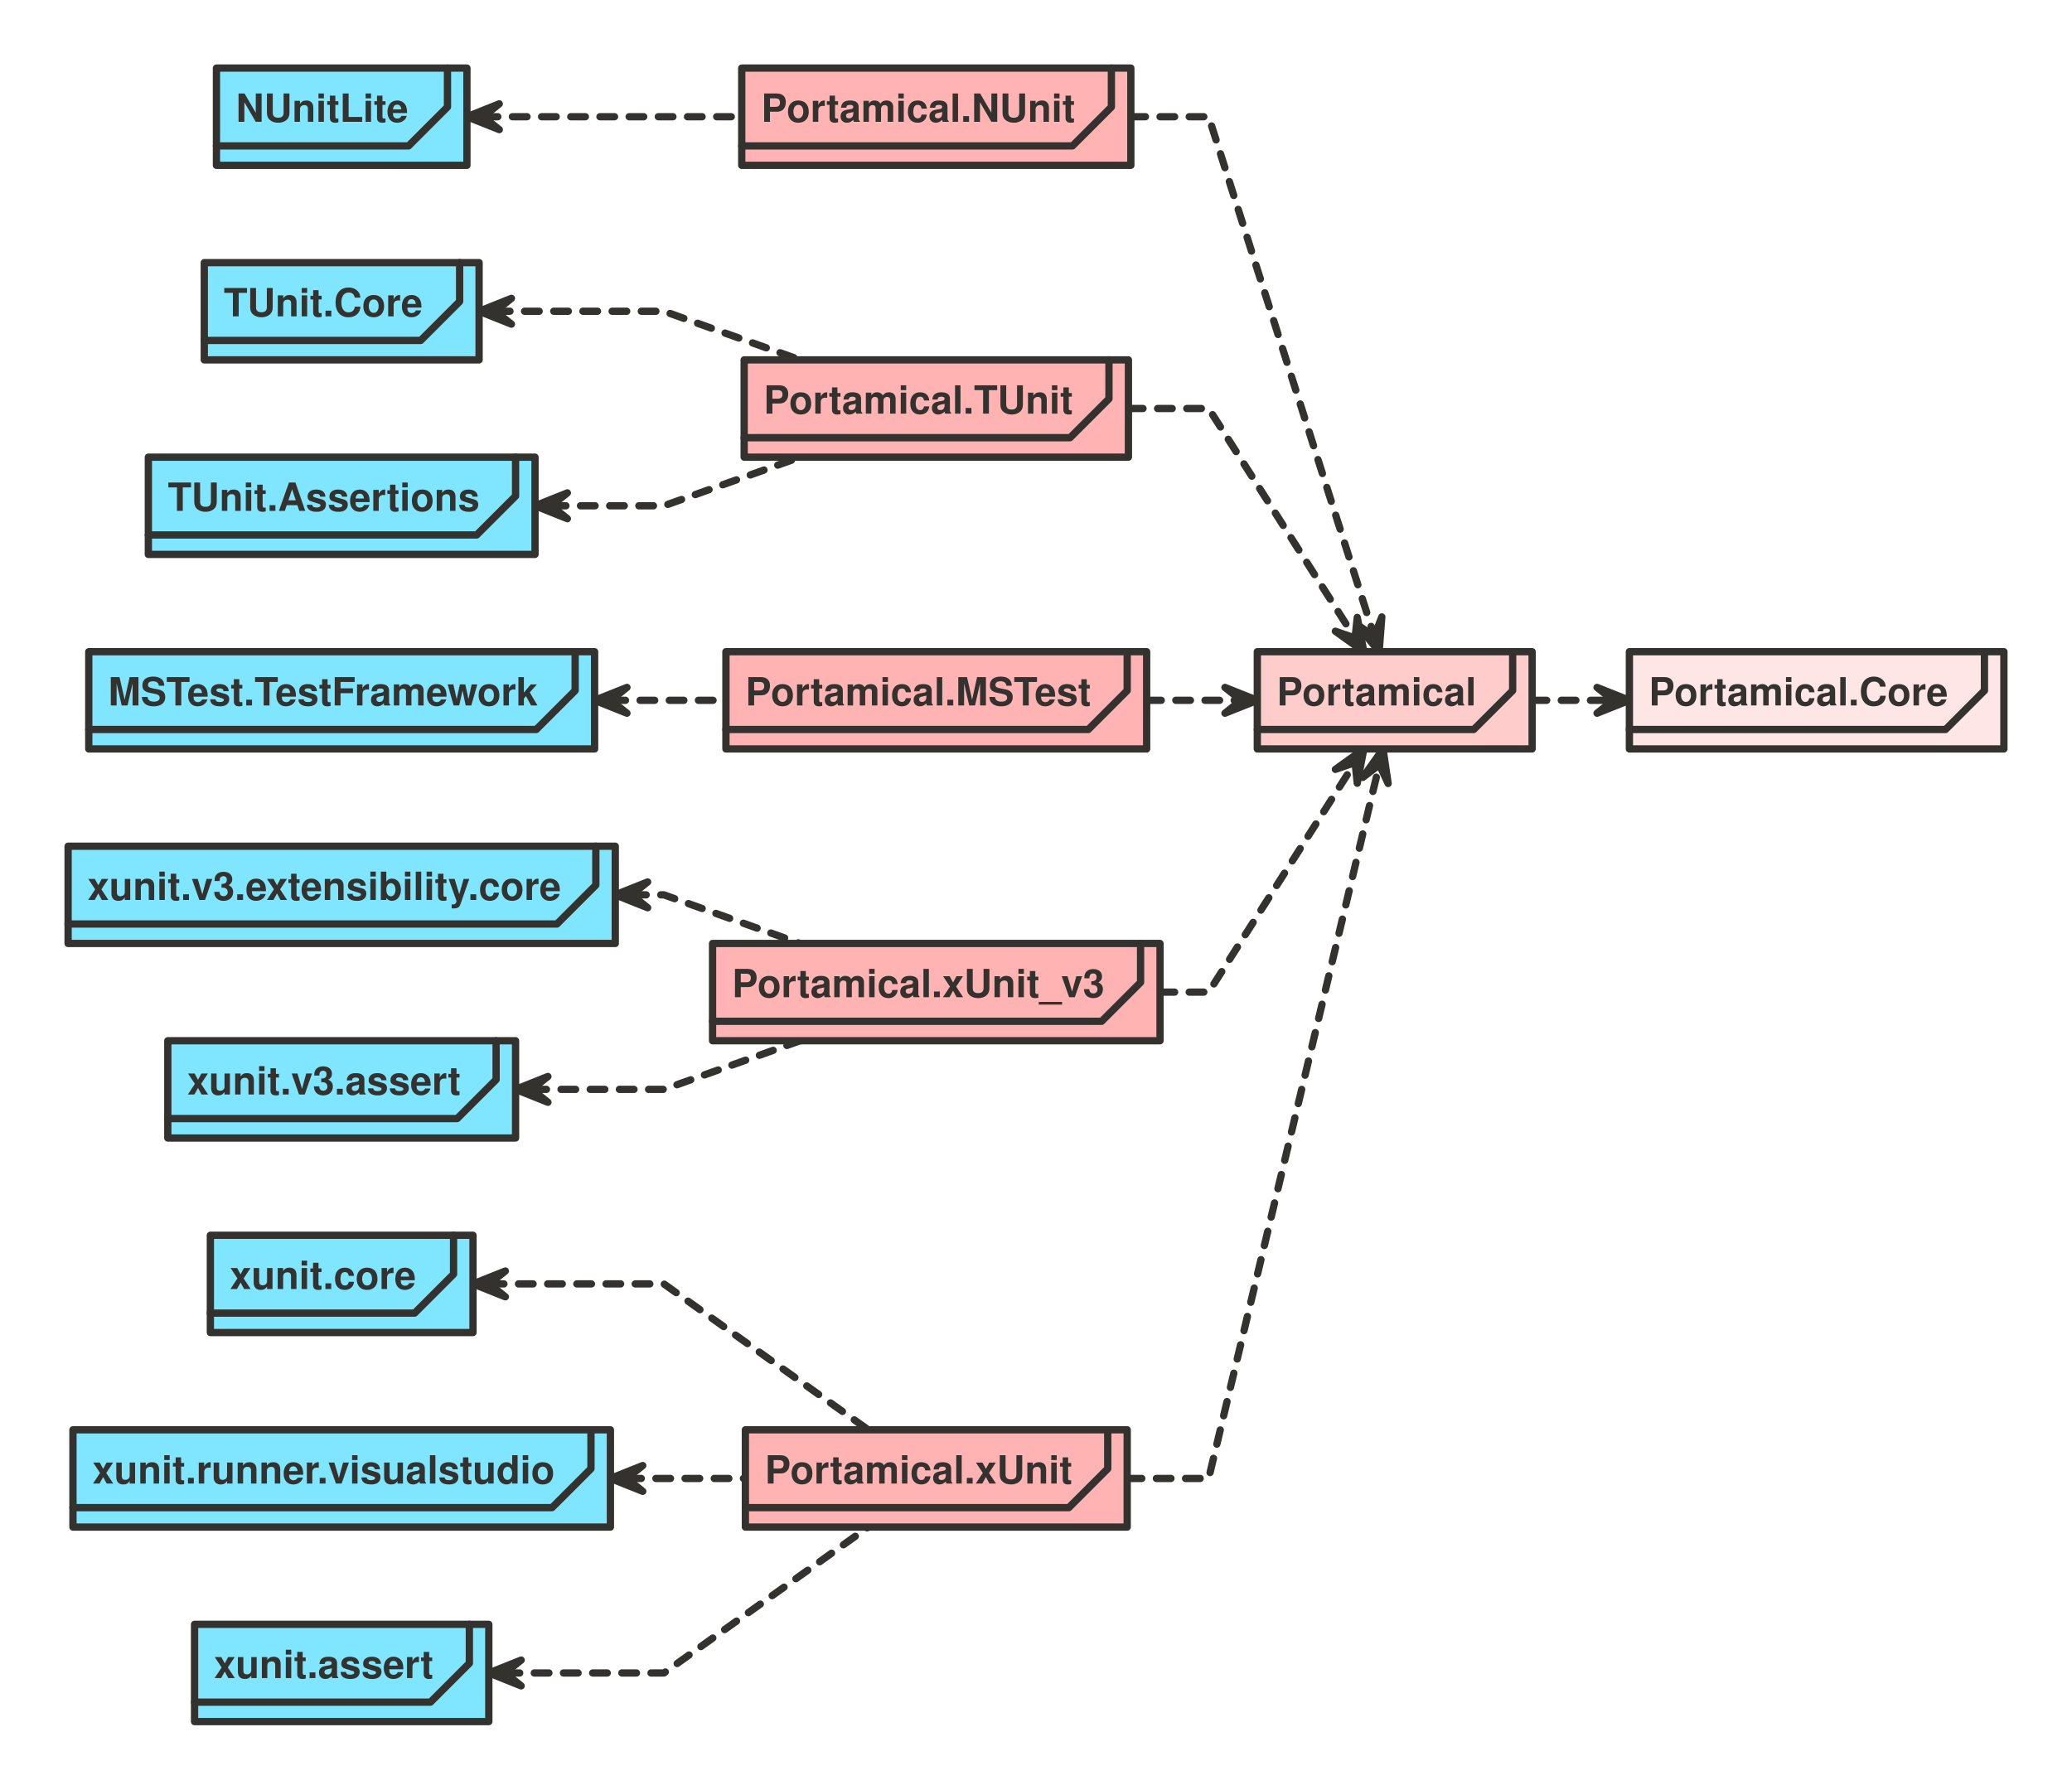
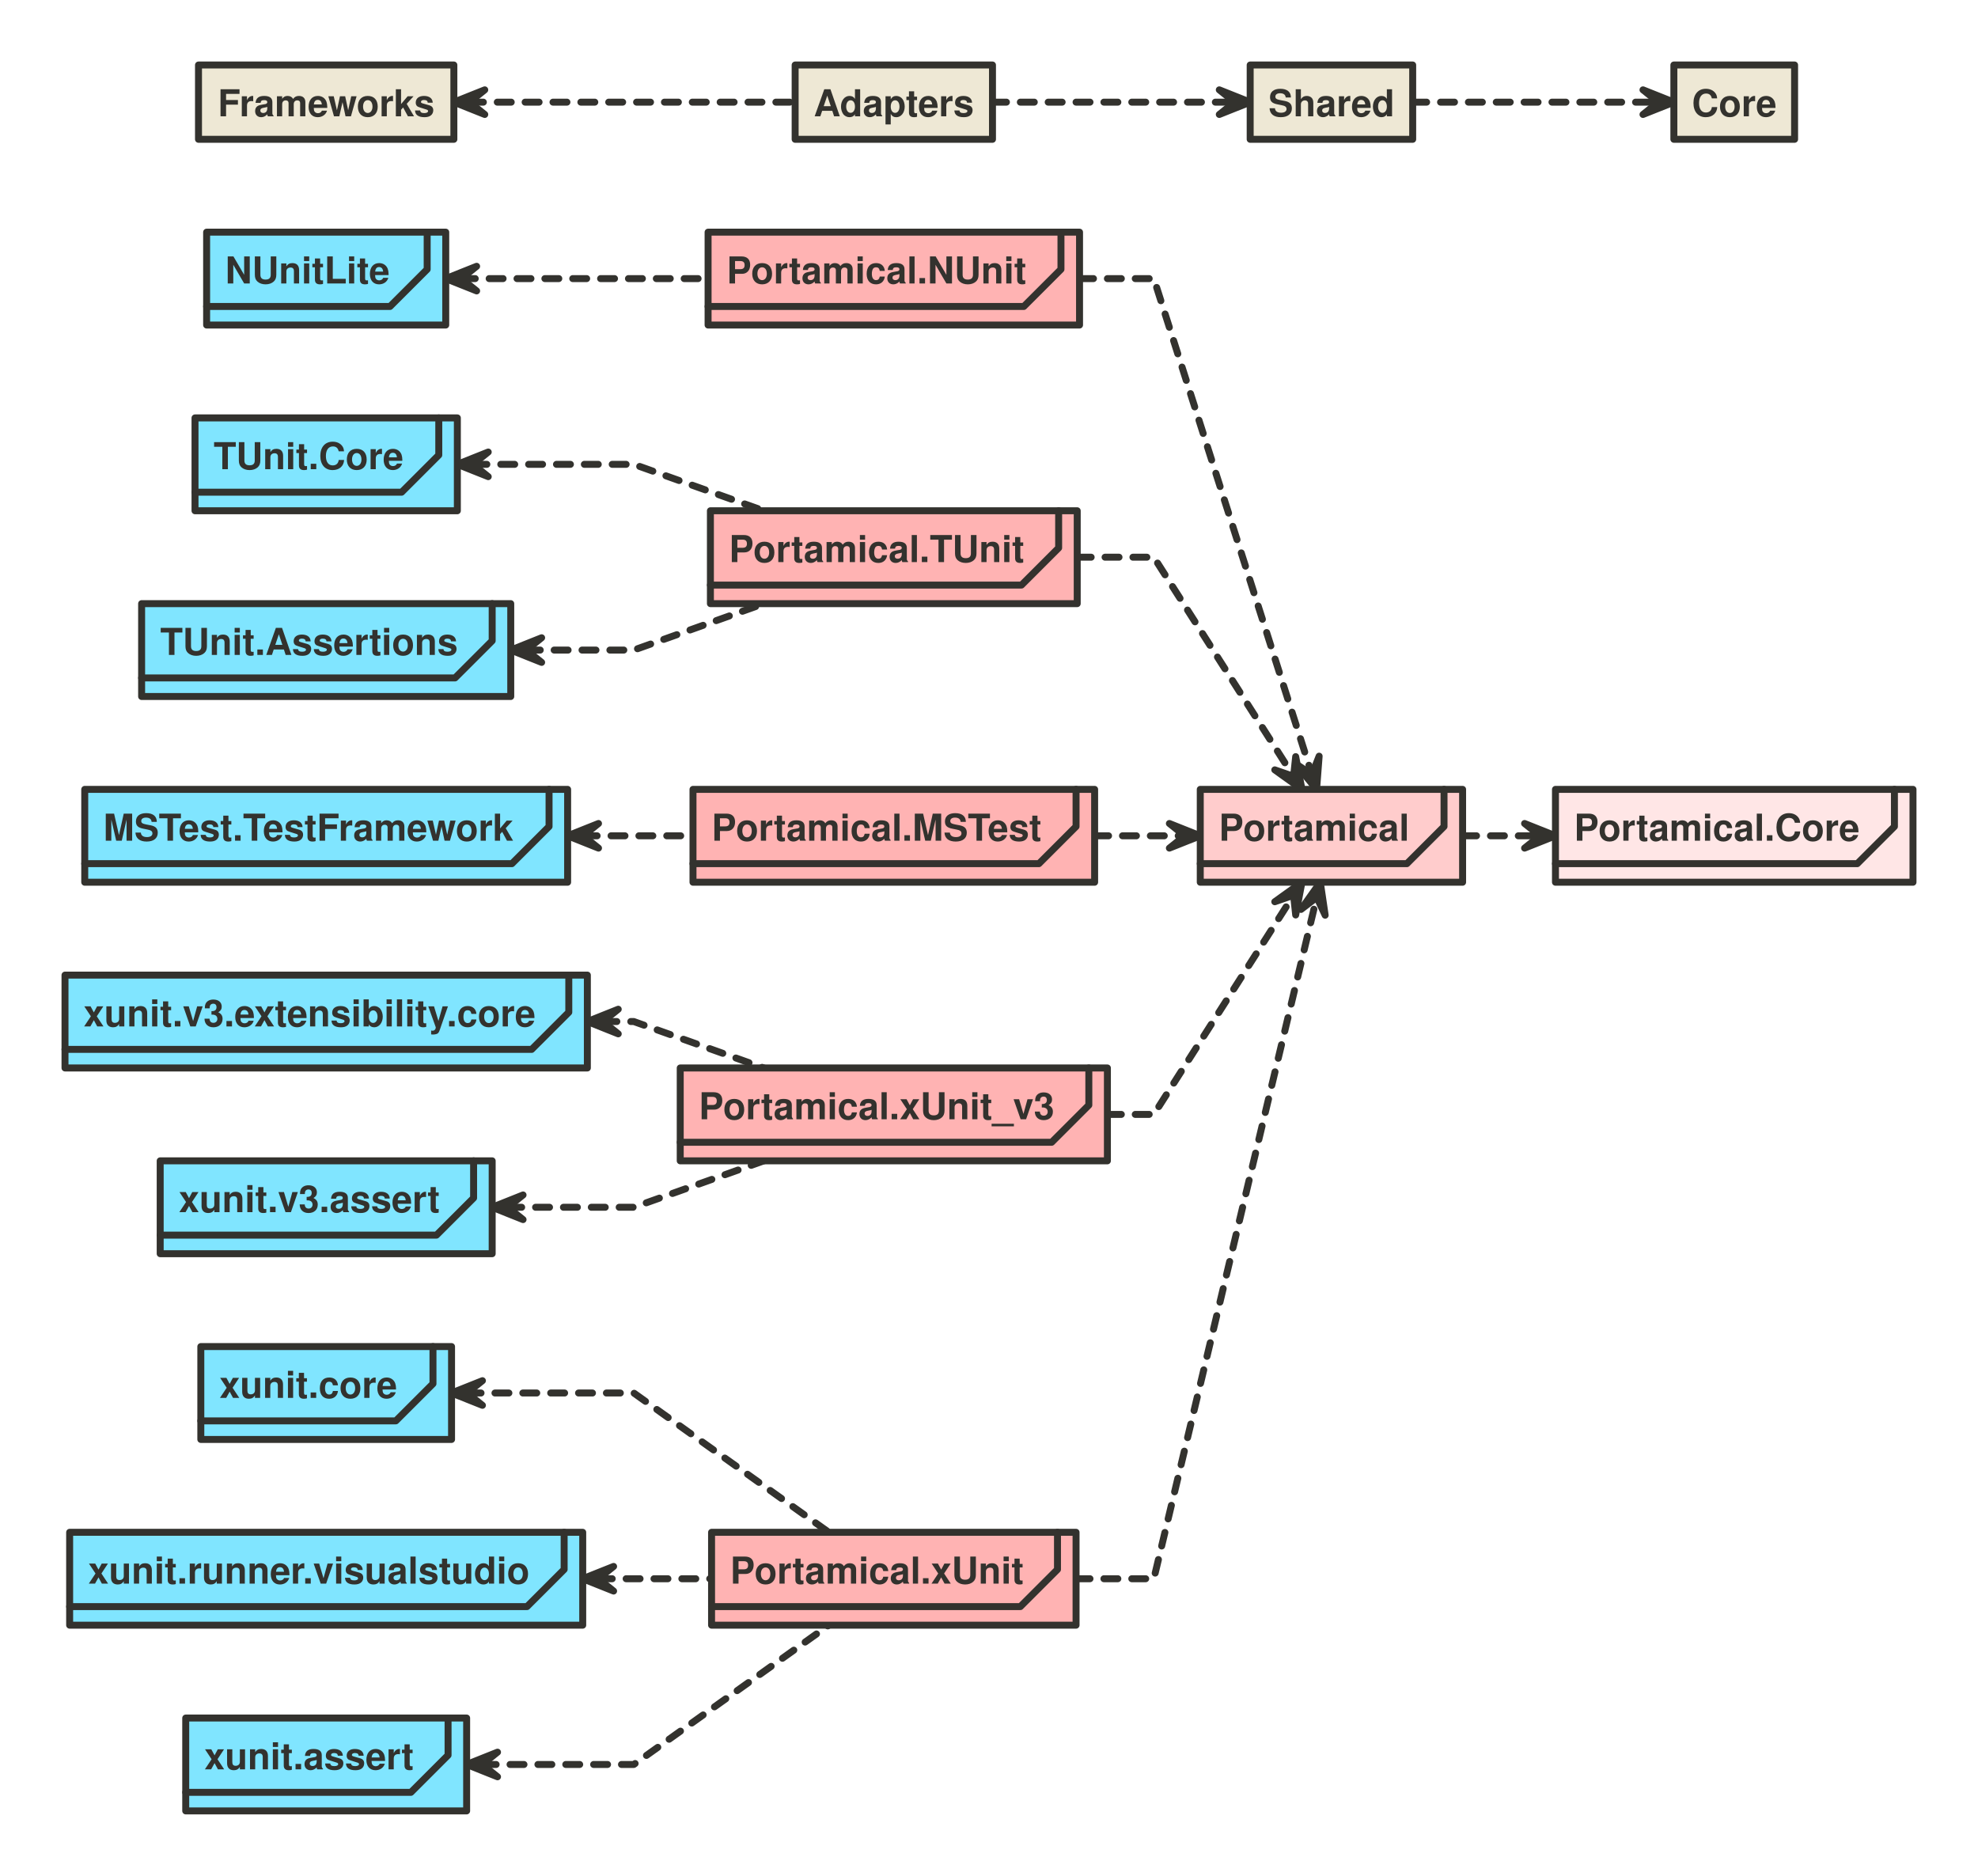
- <svg xmlns="http://www.w3.org/2000/svg" version="1.1" baseProfile="full" width="852.0" height="736.0" viewBox="0 0 852 736">
+ <svg xmlns="http://www.w3.org/2000/svg" version="1.1" baseProfile="full" width="852.0" height="808.0" viewBox="0 0 852 808">
  <g stroke-width="1.0" text-align="left" font="12pt Helvetica, Arial, sans-serif" font-size="12pt" font-family="Helvetica" font-weight="bold" font-style="normal">
    <g font-family="Helvetica" font-size="12pt" font-weight="bold" font-style="normal" stroke-width="3.0" stroke-linejoin="round" stroke-linecap="round" stroke="#33322E">
      <g stroke="transparent" fill="transparent">
-         <rect x="0.0" y="0.0" height="736.0" width="852.0" stroke="none" />
+         <rect x="0.0" y="0.0" height="808.0" width="852.0" stroke="none" />
      </g>
      <g transform="translate(8, 8)" fill="#33322E">
        <g transform="translate(20, 20)" fill="#33322E" font-family="Helvetica" font-size="12pt" font-weight="normal" font-style="normal">
          <g stroke-dasharray="6 6">
-             <path d="M223.2 260.0 L245 260 L270.5 260 L270.5 260.0 " fill="none" />
-           </g>
-           <path d="M229.8 254.7 L223.2 260.0 L229.8 265.3 L216.5 260.0 Z" />
-           <g stroke-dasharray="6 6">
-             <path d="M170.7 20.0 L245 20 L277 20 L277.0 20.0 " fill="none" />
-           </g>
-           <path d="M177.3 14.7 L170.7 20.0 L177.3 25.3 L164.0 20.0 Z" />
-           <g stroke-dasharray="6 6">
-             <path d="M175.7 100.0 L245 100 L301 120 L301.0 120.0 " fill="none" />
-           </g>
-           <path d="M182.3 94.7 L175.7 100.0 L182.3 105.3 L169.0 100.0 Z" />
-           <g stroke-dasharray="6 6">
-             <path d="M198.7 180.0 L245 180 L301 160 L301.0 160.0 " fill="none" />
-           </g>
-           <path d="M205.3 174.7 L198.7 180.0 L205.3 185.3 L192.0 180.0 Z" />
-           <g stroke-dasharray="6 6">
-             <path d="M173.2 500.0 L245 500 L329 560 L329.0 560.0 " fill="none" />
-           </g>
-           <path d="M179.8 494.7 L173.2 500.0 L179.8 505.3 L166.5 500.0 Z" />
-           <g stroke-dasharray="6 6">
-             <path d="M229.7 580.0 L245 580 L278.5 580 L278.5 580.0 " fill="none" />
-           </g>
-           <path d="M236.3 574.7 L229.7 580.0 L236.3 585.3 L223.0 580.0 Z" />
-           <g stroke-dasharray="6 6">
-             <path d="M179.7 660.0 L245 660 L329 600 L329.0 600.0 " fill="none" />
-           </g>
-           <path d="M186.3 654.7 L179.7 660.0 L186.3 665.3 L173.0 660.0 Z" />
-           <g stroke-dasharray="6 6">
-             <path d="M231.7 340.0 L245 340 L301 360 L301.0 360.0 " fill="none" />
-           </g>
-           <path d="M238.3 334.7 L231.7 340.0 L238.3 345.3 L225.0 340.0 Z" />
-           <g stroke-dasharray="6 6">
-             <path d="M190.7 420.0 L245 420 L301 400 L301.0 400.0 " fill="none" />
-           </g>
-           <path d="M197.3 414.7 L190.7 420.0 L197.3 425.3 L184.0 420.0 Z" />
-           <g stroke-dasharray="6 6">
-             <path d="M437.0 20.0 L469 20 L537.1 233.648 L537.1 233.6 " fill="none" />
-           </g>
-           <path d="M530.0 228.9 L537.1 233.6 L540.2 225.7 L539.1 240.0 Z" />
-           <g stroke-dasharray="6 6">
-             <path d="M436.0 140.0 L469 140 L529.166 234.378 L529.2 234.4 " fill="none" />
-           </g>
-           <path d="M521.1 231.6 L529.2 234.4 L530.1 225.9 L532.8 240.0 Z" />
-           <g stroke-dasharray="6 6">
-             <path d="M443.5 260.0 L469 260 L482.333 260 L482.3 260.0 " fill="none" />
-           </g>
-           <path d="M475.7 265.3 L482.3 260.0 L475.7 254.7 L489.0 260.0 Z" />
-           <g stroke-dasharray="6 6">
-             <path d="M449.0 380.0 L469 380 L529.166 285.622 L529.2 285.6 " fill="none" />
-           </g>
-           <path d="M530.1 294.1 L529.2 285.6 L521.1 288.4 L532.8 280.0 Z" />
-           <g stroke-dasharray="6 6">
-             <path d="M435.5 580.0 L469 580 L539.169 286.484 L539.2 286.5 " fill="none" />
-           </g>
-           <path d="M542.8 294.2 L539.2 286.5 L532.4 291.7 L540.7 280.0 Z" />
-           <g stroke-dasharray="6 6">
-             <path d="M602.0 260.0 L622 260 L635.333 260 L635.3 260.0 " fill="none" />
-           </g>
-           <path d="M628.7 265.3 L635.3 260.0 L628.7 254.7 L642.0 260.0 Z" />
+             <path d="M174.2 16.0 L245 16 L314.5 16 L314.5 16.0 " fill="none" />
+           </g>
+           <path d="M180.8 10.7 L174.2 16.0 L180.8 21.3 L167.5 16.0 Z" />
+           <g stroke-dasharray="6 6">
+             <path d="M399.5 16.0 L469 16 L503.833 16 L503.8 16.0 " fill="none" />
+           </g>
+           <path d="M497.2 21.3 L503.8 16.0 L497.2 10.7 L510.5 16.0 Z" />
+           <g stroke-dasharray="6 6">
+             <path d="M580.5 16.0 L622 16 L686.333 16 L686.3 16.0 " fill="none" />
+           </g>
+           <path d="M679.7 21.3 L686.3 16.0 L679.7 10.7 L693.0 16.0 Z" />
+           <g stroke-dasharray="6 6">
+             <path d="M223.2 332.0 L245 332 L270.5 332 L270.5 332.0 " fill="none" />
+           </g>
+           <path d="M229.8 326.7 L223.2 332.0 L229.8 337.3 L216.5 332.0 Z" />
+           <g stroke-dasharray="6 6">
+             <path d="M170.7 92.0 L245 92 L277 92 L277.0 92.0 " fill="none" />
+           </g>
+           <path d="M177.3 86.7 L170.7 92.0 L177.3 97.3 L164.0 92.0 Z" />
+           <g stroke-dasharray="6 6">
+             <path d="M175.7 172.0 L245 172 L301 192 L301.0 192.0 " fill="none" />
+           </g>
+           <path d="M182.3 166.7 L175.7 172.0 L182.3 177.3 L169.0 172.0 Z" />
+           <g stroke-dasharray="6 6">
+             <path d="M198.7 252.0 L245 252 L301 232 L301.0 232.0 " fill="none" />
+           </g>
+           <path d="M205.3 246.7 L198.7 252.0 L205.3 257.3 L192.0 252.0 Z" />
+           <g stroke-dasharray="6 6">
+             <path d="M173.2 572.0 L245 572 L329 632 L329.0 632.0 " fill="none" />
+           </g>
+           <path d="M179.8 566.7 L173.2 572.0 L179.8 577.3 L166.5 572.0 Z" />
+           <g stroke-dasharray="6 6">
+             <path d="M229.7 652.0 L245 652 L278.5 652 L278.5 652.0 " fill="none" />
+           </g>
+           <path d="M236.3 646.7 L229.7 652.0 L236.3 657.3 L223.0 652.0 Z" />
+           <g stroke-dasharray="6 6">
+             <path d="M179.7 732.0 L245 732 L329 672 L329.0 672.0 " fill="none" />
+           </g>
+           <path d="M186.3 726.7 L179.7 732.0 L186.3 737.3 L173.0 732.0 Z" />
+           <g stroke-dasharray="6 6">
+             <path d="M231.7 412.0 L245 412 L301 432 L301.0 432.0 " fill="none" />
+           </g>
+           <path d="M238.3 406.7 L231.7 412.0 L238.3 417.3 L225.0 412.0 Z" />
+           <g stroke-dasharray="6 6">
+             <path d="M190.7 492.0 L245 492 L301 472 L301.0 472.0 " fill="none" />
+           </g>
+           <path d="M197.3 486.7 L190.7 492.0 L197.3 497.3 L184.0 492.0 Z" />
+           <g stroke-dasharray="6 6">
+             <path d="M437.0 92.0 L469 92 L537.1 305.648 L537.1 305.6 " fill="none" />
+           </g>
+           <path d="M530.0 300.9 L537.1 305.6 L540.2 297.7 L539.1 312.0 Z" />
+           <g stroke-dasharray="6 6">
+             <path d="M436.0 212.0 L469 212 L529.166 306.378 L529.2 306.4 " fill="none" />
+           </g>
+           <path d="M521.1 303.6 L529.2 306.4 L530.1 297.9 L532.8 312.0 Z" />
+           <g stroke-dasharray="6 6">
+             <path d="M443.5 332.0 L469 332 L482.333 332 L482.3 332.0 " fill="none" />
+           </g>
+           <path d="M475.7 337.3 L482.3 332.0 L475.7 326.7 L489.0 332.0 Z" />
+           <g stroke-dasharray="6 6">
+             <path d="M449.0 452.0 L469 452 L529.166 357.622 L529.2 357.6 " fill="none" />
+           </g>
+           <path d="M530.1 366.1 L529.2 357.6 L521.1 360.4 L532.8 352.0 Z" />
+           <g stroke-dasharray="6 6">
+             <path d="M435.5 652.0 L469 652 L539.169 358.484 L539.2 358.5 " fill="none" />
+           </g>
+           <path d="M542.8 366.2 L539.2 358.5 L532.4 363.7 L540.7 352.0 Z" />
+           <g stroke-dasharray="6 6">
+             <path d="M602.0 332.0 L622 332 L635.333 332 L635.3 332.0 " fill="none" />
+           </g>
+           <path d="M628.7 337.3 L635.3 332.0 L628.7 326.7 L642.0 332.0 Z" />
+           <g data-name="Frameworks">
+             <g fill="#eee8d5" stroke="#33322E" data-name="Frameworks">
+               <rect x="57.5" y="0.0" height="32.0" width="110.0" data-name="Frameworks" />
+             </g>
+             <g transform="translate(57.5, 0)" font-family="Helvetica" font-size="12pt" font-weight="bold" font-style="normal" data-name="Frameworks" data-compartment="0">
+               <g transform="translate(8, 8)" fill="#33322E" text-align="center" data-name="Frameworks" data-compartment="0">
+                 <text x="47.0" y="14.1" stroke="none" text-anchor="middle" data-name="Frameworks" data-compartment="0">Frameworks</text>
+               </g>
+             </g>
+           </g>
+           <g data-name="Adapters">
+             <g fill="#eee8d5" stroke="#33322E" data-name="Adapters">
+               <rect x="314.5" y="0.0" height="32.0" width="85.0" data-name="Adapters" />
+             </g>
+             <g transform="translate(314.5, 0)" font-family="Helvetica" font-size="12pt" font-weight="bold" font-style="normal" data-name="Adapters" data-compartment="0">
+               <g transform="translate(8, 8)" fill="#33322E" text-align="center" data-name="Adapters" data-compartment="0">
+                 <text x="34.5" y="14.1" stroke="none" text-anchor="middle" data-name="Adapters" data-compartment="0">Adapters</text>
+               </g>
+             </g>
+           </g>
+           <g data-name="Shared">
+             <g fill="#eee8d5" stroke="#33322E" data-name="Shared">
+               <rect x="510.5" y="0.0" height="32.0" width="70.0" data-name="Shared" />
+             </g>
+             <g transform="translate(510.5, 0)" font-family="Helvetica" font-size="12pt" font-weight="bold" font-style="normal" data-name="Shared" data-compartment="0">
+               <g transform="translate(8, 8)" fill="#33322E" text-align="center" data-name="Shared" data-compartment="0">
+                 <text x="27.0" y="14.1" stroke="none" text-anchor="middle" data-name="Shared" data-compartment="0">Shared</text>
+               </g>
+             </g>
+           </g>
+           <g data-name="Core">
+             <g fill="#eee8d5" stroke="#33322E" data-name="Core">
+               <rect x="693.0" y="0.0" height="32.0" width="52.0" data-name="Core" />
+             </g>
+             <g transform="translate(693, 0)" font-family="Helvetica" font-size="12pt" font-weight="bold" font-style="normal" data-name="Core" data-compartment="0">
+               <g transform="translate(8, 8)" fill="#33322E" text-align="center" data-name="Core" data-compartment="0">
+                 <text x="18.0" y="14.1" stroke="none" text-anchor="middle" data-name="Core" data-compartment="0">Core</text>
+               </g>
+             </g>
+           </g>
          <g data-name="MSTest.TestFramework">
            <g fill="#80e5ff" stroke="#33322E" data-name="MSTest.TestFramework">
-               <rect x="8.5" y="240.0" height="40.0" width="208.0" data-name="MSTest.TestFramework" />
-               <path d="M8.5 272.0 L192.5 272.0 L208.5 256.0 L208.5 240.0" fill="none" data-name="MSTest.TestFramework" />
-             </g>
-             <g transform="translate(8.5, 240)" font-family="Helvetica" font-size="12pt" font-weight="bold" font-style="normal" data-name="MSTest.TestFramework" data-compartment="0">
+               <rect x="8.5" y="312.0" height="40.0" width="208.0" data-name="MSTest.TestFramework" />
+               <path d="M8.5 344.0 L192.5 344.0 L208.5 328.0 L208.5 312.0" fill="none" data-name="MSTest.TestFramework" />
+             </g>
+             <g transform="translate(8.5, 312)" font-family="Helvetica" font-size="12pt" font-weight="bold" font-style="normal" data-name="MSTest.TestFramework" data-compartment="0">
              <g transform="translate(8, 8)" fill="#33322E" text-align="left" data-name="MSTest.TestFramework" data-compartment="0">
                <text x="0.0" y="14.1" stroke="none" data-name="MSTest.TestFramework" data-compartment="0">MSTest.TestFramework</text>
              </g>
            </g>
-             <g transform="translate(8.5, 272)" font-family="Helvetica" font-size="12pt" font-weight="normal" font-style="normal" data-name="MSTest.TestFramework" data-compartment="1">
+             <g transform="translate(8.5, 344)" font-family="Helvetica" font-size="12pt" font-weight="normal" font-style="normal" data-name="MSTest.TestFramework" data-compartment="1">
              <g transform="translate(8, 8)" fill="#33322E" data-name="MSTest.TestFramework" data-compartment="1">
								
							</g>
            </g>
          </g>
          <g data-name="Portamical.MSTest">
            <g fill="#ffb3b3" stroke="#33322E" data-name="Portamical.MSTest">
-               <rect x="270.5" y="240.0" height="40.0" width="173.0" data-name="Portamical.MSTest" />
-               <path d="M270.5 272.0 L419.5 272.0 L435.5 256.0 L435.5 240.0" fill="none" data-name="Portamical.MSTest" />
-             </g>
-             <g transform="translate(270.5, 240)" font-family="Helvetica" font-size="12pt" font-weight="bold" font-style="normal" data-name="Portamical.MSTest" data-compartment="0">
+               <rect x="270.5" y="312.0" height="40.0" width="173.0" data-name="Portamical.MSTest" />
+               <path d="M270.5 344.0 L419.5 344.0 L435.5 328.0 L435.5 312.0" fill="none" data-name="Portamical.MSTest" />
+             </g>
+             <g transform="translate(270.5, 312)" font-family="Helvetica" font-size="12pt" font-weight="bold" font-style="normal" data-name="Portamical.MSTest" data-compartment="0">
              <g transform="translate(8, 8)" fill="#33322E" text-align="left" data-name="Portamical.MSTest" data-compartment="0">
                <text x="0.0" y="14.1" stroke="none" data-name="Portamical.MSTest" data-compartment="0">Portamical.MSTest</text>
              </g>
            </g>
-             <g transform="translate(270.5, 272)" font-family="Helvetica" font-size="12pt" font-weight="normal" font-style="normal" data-name="Portamical.MSTest" data-compartment="1">
+             <g transform="translate(270.5, 344)" font-family="Helvetica" font-size="12pt" font-weight="normal" font-style="normal" data-name="Portamical.MSTest" data-compartment="1">
              <g transform="translate(8, 8)" fill="#33322E" data-name="Portamical.MSTest" data-compartment="1">
								
							</g>
            </g>
          </g>
          <g data-name="NUnitLite">
            <g fill="#80e5ff" stroke="#33322E" data-name="NUnitLite">
-               <rect x="61.0" y="0.0" height="40.0" width="103.0" data-name="NUnitLite" />
-               <path d="M61.0 32.0 L140.0 32.0 L156.0 16.0 L156.0 0.0" fill="none" data-name="NUnitLite" />
-             </g>
-             <g transform="translate(61, 0)" font-family="Helvetica" font-size="12pt" font-weight="bold" font-style="normal" data-name="NUnitLite" data-compartment="0">
+               <rect x="61.0" y="72.0" height="40.0" width="103.0" data-name="NUnitLite" />
+               <path d="M61.0 104.0 L140.0 104.0 L156.0 88.0 L156.0 72.0" fill="none" data-name="NUnitLite" />
+             </g>
+             <g transform="translate(61, 72)" font-family="Helvetica" font-size="12pt" font-weight="bold" font-style="normal" data-name="NUnitLite" data-compartment="0">
              <g transform="translate(8, 8)" fill="#33322E" text-align="left" data-name="NUnitLite" data-compartment="0">
                <text x="0.0" y="14.1" stroke="none" data-name="NUnitLite" data-compartment="0">NUnitLite</text>
              </g>
            </g>
-             <g transform="translate(61, 32)" font-family="Helvetica" font-size="12pt" font-weight="normal" font-style="normal" data-name="NUnitLite" data-compartment="1">
+             <g transform="translate(61, 104)" font-family="Helvetica" font-size="12pt" font-weight="normal" font-style="normal" data-name="NUnitLite" data-compartment="1">
              <g transform="translate(8, 8)" fill="#33322E" data-name="NUnitLite" data-compartment="1">
								
							</g>
            </g>
          </g>
          <g data-name="Portamical.NUnit">
            <g fill="#ffb3b3" stroke="#33322E" data-name="Portamical.NUnit">
-               <rect x="277.0" y="0.0" height="40.0" width="160.0" data-name="Portamical.NUnit" />
-               <path d="M277.0 32.0 L413.0 32.0 L429.0 16.0 L429.0 0.0" fill="none" data-name="Portamical.NUnit" />
-             </g>
-             <g transform="translate(277, 0)" font-family="Helvetica" font-size="12pt" font-weight="bold" font-style="normal" data-name="Portamical.NUnit" data-compartment="0">
+               <rect x="277.0" y="72.0" height="40.0" width="160.0" data-name="Portamical.NUnit" />
+               <path d="M277.0 104.0 L413.0 104.0 L429.0 88.0 L429.0 72.0" fill="none" data-name="Portamical.NUnit" />
+             </g>
+             <g transform="translate(277, 72)" font-family="Helvetica" font-size="12pt" font-weight="bold" font-style="normal" data-name="Portamical.NUnit" data-compartment="0">
              <g transform="translate(8, 8)" fill="#33322E" text-align="left" data-name="Portamical.NUnit" data-compartment="0">
                <text x="0.0" y="14.1" stroke="none" data-name="Portamical.NUnit" data-compartment="0">Portamical.NUnit</text>
              </g>
            </g>
-             <g transform="translate(277, 32)" font-family="Helvetica" font-size="12pt" font-weight="normal" font-style="normal" data-name="Portamical.NUnit" data-compartment="1">
+             <g transform="translate(277, 104)" font-family="Helvetica" font-size="12pt" font-weight="normal" font-style="normal" data-name="Portamical.NUnit" data-compartment="1">
              <g transform="translate(8, 8)" fill="#33322E" data-name="Portamical.NUnit" data-compartment="1">
								
							</g>
            </g>
          </g>
          <g data-name="TUnit.Core">
            <g fill="#80e5ff" stroke="#33322E" data-name="TUnit.Core">
-               <rect x="56.0" y="80.0" height="40.0" width="113.0" data-name="TUnit.Core" />
-               <path d="M56.0 112.0 L145.0 112.0 L161.0 96.0 L161.0 80.0" fill="none" data-name="TUnit.Core" />
-             </g>
-             <g transform="translate(56, 80)" font-family="Helvetica" font-size="12pt" font-weight="bold" font-style="normal" data-name="TUnit.Core" data-compartment="0">
+               <rect x="56.0" y="152.0" height="40.0" width="113.0" data-name="TUnit.Core" />
+               <path d="M56.0 184.0 L145.0 184.0 L161.0 168.0 L161.0 152.0" fill="none" data-name="TUnit.Core" />
+             </g>
+             <g transform="translate(56, 152)" font-family="Helvetica" font-size="12pt" font-weight="bold" font-style="normal" data-name="TUnit.Core" data-compartment="0">
              <g transform="translate(8, 8)" fill="#33322E" text-align="left" data-name="TUnit.Core" data-compartment="0">
                <text x="0.0" y="14.1" stroke="none" data-name="TUnit.Core" data-compartment="0">TUnit.Core</text>
              </g>
            </g>
-             <g transform="translate(56, 112)" font-family="Helvetica" font-size="12pt" font-weight="normal" font-style="normal" data-name="TUnit.Core" data-compartment="1">
+             <g transform="translate(56, 184)" font-family="Helvetica" font-size="12pt" font-weight="normal" font-style="normal" data-name="TUnit.Core" data-compartment="1">
              <g transform="translate(8, 8)" fill="#33322E" data-name="TUnit.Core" data-compartment="1">
								
							</g>
            </g>
          </g>
          <g data-name="Portamical.TUnit">
            <g fill="#ffb3b3" stroke="#33322E" data-name="Portamical.TUnit">
-               <rect x="278.0" y="120.0" height="40.0" width="158.0" data-name="Portamical.TUnit" />
-               <path d="M278.0 152.0 L412.0 152.0 L428.0 136.0 L428.0 120.0" fill="none" data-name="Portamical.TUnit" />
-             </g>
-             <g transform="translate(278, 120)" font-family="Helvetica" font-size="12pt" font-weight="bold" font-style="normal" data-name="Portamical.TUnit" data-compartment="0">
+               <rect x="278.0" y="192.0" height="40.0" width="158.0" data-name="Portamical.TUnit" />
+               <path d="M278.0 224.0 L412.0 224.0 L428.0 208.0 L428.0 192.0" fill="none" data-name="Portamical.TUnit" />
+             </g>
+             <g transform="translate(278, 192)" font-family="Helvetica" font-size="12pt" font-weight="bold" font-style="normal" data-name="Portamical.TUnit" data-compartment="0">
              <g transform="translate(8, 8)" fill="#33322E" text-align="left" data-name="Portamical.TUnit" data-compartment="0">
                <text x="0.0" y="14.1" stroke="none" data-name="Portamical.TUnit" data-compartment="0">Portamical.TUnit</text>
              </g>
            </g>
-             <g transform="translate(278, 152)" font-family="Helvetica" font-size="12pt" font-weight="normal" font-style="normal" data-name="Portamical.TUnit" data-compartment="1">
+             <g transform="translate(278, 224)" font-family="Helvetica" font-size="12pt" font-weight="normal" font-style="normal" data-name="Portamical.TUnit" data-compartment="1">
              <g transform="translate(8, 8)" fill="#33322E" data-name="Portamical.TUnit" data-compartment="1">
								
							</g>
            </g>
          </g>
          <g data-name="TUnit.Assertions">
            <g fill="#80e5ff" stroke="#33322E" data-name="TUnit.Assertions">
-               <rect x="33.0" y="160.0" height="40.0" width="159.0" data-name="TUnit.Assertions" />
-               <path d="M33.0 192.0 L168.0 192.0 L184.0 176.0 L184.0 160.0" fill="none" data-name="TUnit.Assertions" />
-             </g>
-             <g transform="translate(33, 160)" font-family="Helvetica" font-size="12pt" font-weight="bold" font-style="normal" data-name="TUnit.Assertions" data-compartment="0">
+               <rect x="33.0" y="232.0" height="40.0" width="159.0" data-name="TUnit.Assertions" />
+               <path d="M33.0 264.0 L168.0 264.0 L184.0 248.0 L184.0 232.0" fill="none" data-name="TUnit.Assertions" />
+             </g>
+             <g transform="translate(33, 232)" font-family="Helvetica" font-size="12pt" font-weight="bold" font-style="normal" data-name="TUnit.Assertions" data-compartment="0">
              <g transform="translate(8, 8)" fill="#33322E" text-align="left" data-name="TUnit.Assertions" data-compartment="0">
                <text x="0.0" y="14.1" stroke="none" data-name="TUnit.Assertions" data-compartment="0">TUnit.Assertions</text>
              </g>
            </g>
-             <g transform="translate(33, 192)" font-family="Helvetica" font-size="12pt" font-weight="normal" font-style="normal" data-name="TUnit.Assertions" data-compartment="1">
+             <g transform="translate(33, 264)" font-family="Helvetica" font-size="12pt" font-weight="normal" font-style="normal" data-name="TUnit.Assertions" data-compartment="1">
              <g transform="translate(8, 8)" fill="#33322E" data-name="TUnit.Assertions" data-compartment="1">
								
							</g>
            </g>
          </g>
          <g data-name="xunit.core">
            <g fill="#80e5ff" stroke="#33322E" data-name="xunit.core">
-               <rect x="58.5" y="480.0" height="40.0" width="108.0" data-name="xunit.core" />
-               <path d="M58.5 512.0 L142.5 512.0 L158.5 496.0 L158.5 480.0" fill="none" data-name="xunit.core" />
-             </g>
-             <g transform="translate(58.5, 480)" font-family="Helvetica" font-size="12pt" font-weight="bold" font-style="normal" data-name="xunit.core" data-compartment="0">
+               <rect x="58.5" y="552.0" height="40.0" width="108.0" data-name="xunit.core" />
+               <path d="M58.5 584.0 L142.5 584.0 L158.5 568.0 L158.5 552.0" fill="none" data-name="xunit.core" />
+             </g>
+             <g transform="translate(58.5, 552)" font-family="Helvetica" font-size="12pt" font-weight="bold" font-style="normal" data-name="xunit.core" data-compartment="0">
              <g transform="translate(8, 8)" fill="#33322E" text-align="left" data-name="xunit.core" data-compartment="0">
                <text x="0.0" y="14.1" stroke="none" data-name="xunit.core" data-compartment="0">xunit.core</text>
              </g>
            </g>
-             <g transform="translate(58.5, 512)" font-family="Helvetica" font-size="12pt" font-weight="normal" font-style="normal" data-name="xunit.core" data-compartment="1">
+             <g transform="translate(58.5, 584)" font-family="Helvetica" font-size="12pt" font-weight="normal" font-style="normal" data-name="xunit.core" data-compartment="1">
              <g transform="translate(8, 8)" fill="#33322E" data-name="xunit.core" data-compartment="1">
								
							</g>
            </g>
          </g>
          <g data-name="Portamical.xUnit">
            <g fill="#ffb3b3" stroke="#33322E" data-name="Portamical.xUnit">
-               <rect x="278.5" y="560.0" height="40.0" width="157.0" data-name="Portamical.xUnit" />
-               <path d="M278.5 592.0 L411.5 592.0 L427.5 576.0 L427.5 560.0" fill="none" data-name="Portamical.xUnit" />
-             </g>
-             <g transform="translate(278.5, 560)" font-family="Helvetica" font-size="12pt" font-weight="bold" font-style="normal" data-name="Portamical.xUnit" data-compartment="0">
+               <rect x="278.5" y="632.0" height="40.0" width="157.0" data-name="Portamical.xUnit" />
+               <path d="M278.5 664.0 L411.5 664.0 L427.5 648.0 L427.5 632.0" fill="none" data-name="Portamical.xUnit" />
+             </g>
+             <g transform="translate(278.5, 632)" font-family="Helvetica" font-size="12pt" font-weight="bold" font-style="normal" data-name="Portamical.xUnit" data-compartment="0">
              <g transform="translate(8, 8)" fill="#33322E" text-align="left" data-name="Portamical.xUnit" data-compartment="0">
                <text x="0.0" y="14.1" stroke="none" data-name="Portamical.xUnit" data-compartment="0">Portamical.xUnit</text>
              </g>
            </g>
-             <g transform="translate(278.5, 592)" font-family="Helvetica" font-size="12pt" font-weight="normal" font-style="normal" data-name="Portamical.xUnit" data-compartment="1">
+             <g transform="translate(278.5, 664)" font-family="Helvetica" font-size="12pt" font-weight="normal" font-style="normal" data-name="Portamical.xUnit" data-compartment="1">
              <g transform="translate(8, 8)" fill="#33322E" data-name="Portamical.xUnit" data-compartment="1">
								
							</g>
            </g>
          </g>
          <g data-name="xunit.runner.visualstudio">
            <g fill="#80e5ff" stroke="#33322E" data-name="xunit.runner.visualstudio">
-               <rect x="2.0" y="560.0" height="40.0" width="221.0" data-name="xunit.runner.visualstudio" />
-               <path d="M2.0 592.0 L199.0 592.0 L215.0 576.0 L215.0 560.0" fill="none" data-name="xunit.runner.visualstudio" />
-             </g>
-             <g transform="translate(2, 560)" font-family="Helvetica" font-size="12pt" font-weight="bold" font-style="normal" data-name="xunit.runner.visualstudio" data-compartment="0">
+               <rect x="2.0" y="632.0" height="40.0" width="221.0" data-name="xunit.runner.visualstudio" />
+               <path d="M2.0 664.0 L199.0 664.0 L215.0 648.0 L215.0 632.0" fill="none" data-name="xunit.runner.visualstudio" />
+             </g>
+             <g transform="translate(2, 632)" font-family="Helvetica" font-size="12pt" font-weight="bold" font-style="normal" data-name="xunit.runner.visualstudio" data-compartment="0">
              <g transform="translate(8, 8)" fill="#33322E" text-align="left" data-name="xunit.runner.visualstudio" data-compartment="0">
                <text x="0.0" y="14.1" stroke="none" data-name="xunit.runner.visualstudio" data-compartment="0">xunit.runner.visualstudio</text>
              </g>
            </g>
-             <g transform="translate(2, 592)" font-family="Helvetica" font-size="12pt" font-weight="normal" font-style="normal" data-name="xunit.runner.visualstudio" data-compartment="1">
+             <g transform="translate(2, 664)" font-family="Helvetica" font-size="12pt" font-weight="normal" font-style="normal" data-name="xunit.runner.visualstudio" data-compartment="1">
              <g transform="translate(8, 8)" fill="#33322E" data-name="xunit.runner.visualstudio" data-compartment="1">
								
							</g>
            </g>
          </g>
          <g data-name="xunit.assert">
            <g fill="#80e5ff" stroke="#33322E" data-name="xunit.assert">
-               <rect x="52.0" y="640.0" height="40.0" width="121.0" data-name="xunit.assert" />
-               <path d="M52.0 672.0 L149.0 672.0 L165.0 656.0 L165.0 640.0" fill="none" data-name="xunit.assert" />
-             </g>
-             <g transform="translate(52, 640)" font-family="Helvetica" font-size="12pt" font-weight="bold" font-style="normal" data-name="xunit.assert" data-compartment="0">
+               <rect x="52.0" y="712.0" height="40.0" width="121.0" data-name="xunit.assert" />
+               <path d="M52.0 744.0 L149.0 744.0 L165.0 728.0 L165.0 712.0" fill="none" data-name="xunit.assert" />
+             </g>
+             <g transform="translate(52, 712)" font-family="Helvetica" font-size="12pt" font-weight="bold" font-style="normal" data-name="xunit.assert" data-compartment="0">
              <g transform="translate(8, 8)" fill="#33322E" text-align="left" data-name="xunit.assert" data-compartment="0">
                <text x="0.0" y="14.1" stroke="none" data-name="xunit.assert" data-compartment="0">xunit.assert</text>
              </g>
            </g>
-             <g transform="translate(52, 672)" font-family="Helvetica" font-size="12pt" font-weight="normal" font-style="normal" data-name="xunit.assert" data-compartment="1">
+             <g transform="translate(52, 744)" font-family="Helvetica" font-size="12pt" font-weight="normal" font-style="normal" data-name="xunit.assert" data-compartment="1">
              <g transform="translate(8, 8)" fill="#33322E" data-name="xunit.assert" data-compartment="1">
								
							</g>
            </g>
          </g>
          <g data-name="xunit.v3.extensibility.core">
            <g fill="#80e5ff" stroke="#33322E" data-name="xunit.v3.extensibility.core">
-               <rect x="0.0" y="320.0" height="40.0" width="225.0" data-name="xunit.v3.extensibility.core" />
-               <path d="M0.0 352.0 L201.0 352.0 L217.0 336.0 L217.0 320.0" fill="none" data-name="xunit.v3.extensibility.core" />
-             </g>
-             <g transform="translate(0, 320)" font-family="Helvetica" font-size="12pt" font-weight="bold" font-style="normal" data-name="xunit.v3.extensibility.core" data-compartment="0">
+               <rect x="0.0" y="392.0" height="40.0" width="225.0" data-name="xunit.v3.extensibility.core" />
+               <path d="M0.0 424.0 L201.0 424.0 L217.0 408.0 L217.0 392.0" fill="none" data-name="xunit.v3.extensibility.core" />
+             </g>
+             <g transform="translate(0, 392)" font-family="Helvetica" font-size="12pt" font-weight="bold" font-style="normal" data-name="xunit.v3.extensibility.core" data-compartment="0">
              <g transform="translate(8, 8)" fill="#33322E" text-align="left" data-name="xunit.v3.extensibility.core" data-compartment="0">
                <text x="0.0" y="14.1" stroke="none" data-name="xunit.v3.extensibility.core" data-compartment="0">xunit.v3.extensibility.core</text>
              </g>
            </g>
-             <g transform="translate(0, 352)" font-family="Helvetica" font-size="12pt" font-weight="normal" font-style="normal" data-name="xunit.v3.extensibility.core" data-compartment="1">
+             <g transform="translate(0, 424)" font-family="Helvetica" font-size="12pt" font-weight="normal" font-style="normal" data-name="xunit.v3.extensibility.core" data-compartment="1">
              <g transform="translate(8, 8)" fill="#33322E" data-name="xunit.v3.extensibility.core" data-compartment="1">
								
							</g>
            </g>
          </g>
          <g data-name="Portamical.xUnit_v3">
            <g fill="#ffb3b3" stroke="#33322E" data-name="Portamical.xUnit_v3">
-               <rect x="265.0" y="360.0" height="40.0" width="184.0" data-name="Portamical.xUnit_v3" />
-               <path d="M265.0 392.0 L425.0 392.0 L441.0 376.0 L441.0 360.0" fill="none" data-name="Portamical.xUnit_v3" />
-             </g>
-             <g transform="translate(265, 360)" font-family="Helvetica" font-size="12pt" font-weight="bold" font-style="normal" data-name="Portamical.xUnit_v3" data-compartment="0">
+               <rect x="265.0" y="432.0" height="40.0" width="184.0" data-name="Portamical.xUnit_v3" />
+               <path d="M265.0 464.0 L425.0 464.0 L441.0 448.0 L441.0 432.0" fill="none" data-name="Portamical.xUnit_v3" />
+             </g>
+             <g transform="translate(265, 432)" font-family="Helvetica" font-size="12pt" font-weight="bold" font-style="normal" data-name="Portamical.xUnit_v3" data-compartment="0">
              <g transform="translate(8, 8)" fill="#33322E" text-align="left" data-name="Portamical.xUnit_v3" data-compartment="0">
                <text x="0.0" y="14.1" stroke="none" data-name="Portamical.xUnit_v3" data-compartment="0">Portamical.xUnit_v3</text>
              </g>
            </g>
-             <g transform="translate(265, 392)" font-family="Helvetica" font-size="12pt" font-weight="normal" font-style="normal" data-name="Portamical.xUnit_v3" data-compartment="1">
+             <g transform="translate(265, 464)" font-family="Helvetica" font-size="12pt" font-weight="normal" font-style="normal" data-name="Portamical.xUnit_v3" data-compartment="1">
              <g transform="translate(8, 8)" fill="#33322E" data-name="Portamical.xUnit_v3" data-compartment="1">
								
							</g>
            </g>
          </g>
          <g data-name="xunit.v3.assert">
            <g fill="#80e5ff" stroke="#33322E" data-name="xunit.v3.assert">
-               <rect x="41.0" y="400.0" height="40.0" width="143.0" data-name="xunit.v3.assert" />
-               <path d="M41.0 432.0 L160.0 432.0 L176.0 416.0 L176.0 400.0" fill="none" data-name="xunit.v3.assert" />
-             </g>
-             <g transform="translate(41, 400)" font-family="Helvetica" font-size="12pt" font-weight="bold" font-style="normal" data-name="xunit.v3.assert" data-compartment="0">
+               <rect x="41.0" y="472.0" height="40.0" width="143.0" data-name="xunit.v3.assert" />
+               <path d="M41.0 504.0 L160.0 504.0 L176.0 488.0 L176.0 472.0" fill="none" data-name="xunit.v3.assert" />
+             </g>
+             <g transform="translate(41, 472)" font-family="Helvetica" font-size="12pt" font-weight="bold" font-style="normal" data-name="xunit.v3.assert" data-compartment="0">
              <g transform="translate(8, 8)" fill="#33322E" text-align="left" data-name="xunit.v3.assert" data-compartment="0">
                <text x="0.0" y="14.1" stroke="none" data-name="xunit.v3.assert" data-compartment="0">xunit.v3.assert</text>
              </g>
            </g>
-             <g transform="translate(41, 432)" font-family="Helvetica" font-size="12pt" font-weight="normal" font-style="normal" data-name="xunit.v3.assert" data-compartment="1">
+             <g transform="translate(41, 504)" font-family="Helvetica" font-size="12pt" font-weight="normal" font-style="normal" data-name="xunit.v3.assert" data-compartment="1">
              <g transform="translate(8, 8)" fill="#33322E" data-name="xunit.v3.assert" data-compartment="1">
								
							</g>
            </g>
          </g>
          <g data-name="Portamical">
            <g fill="#ffcccc" stroke="#33322E" data-name="Portamical">
-               <rect x="489.0" y="240.0" height="40.0" width="113.0" data-name="Portamical" />
-               <path d="M489.0 272.0 L578.0 272.0 L594.0 256.0 L594.0 240.0" fill="none" data-name="Portamical" />
-             </g>
-             <g transform="translate(489, 240)" font-family="Helvetica" font-size="12pt" font-weight="bold" font-style="normal" data-name="Portamical" data-compartment="0">
+               <rect x="489.0" y="312.0" height="40.0" width="113.0" data-name="Portamical" />
+               <path d="M489.0 344.0 L578.0 344.0 L594.0 328.0 L594.0 312.0" fill="none" data-name="Portamical" />
+             </g>
+             <g transform="translate(489, 312)" font-family="Helvetica" font-size="12pt" font-weight="bold" font-style="normal" data-name="Portamical" data-compartment="0">
              <g transform="translate(8, 8)" fill="#33322E" text-align="left" data-name="Portamical" data-compartment="0">
                <text x="0.0" y="14.1" stroke="none" data-name="Portamical" data-compartment="0">Portamical</text>
              </g>
            </g>
-             <g transform="translate(489, 272)" font-family="Helvetica" font-size="12pt" font-weight="normal" font-style="normal" data-name="Portamical" data-compartment="1">
+             <g transform="translate(489, 344)" font-family="Helvetica" font-size="12pt" font-weight="normal" font-style="normal" data-name="Portamical" data-compartment="1">
              <g transform="translate(8, 8)" fill="#33322E" data-name="Portamical" data-compartment="1">
								
							</g>
            </g>
          </g>
          <g data-name="Portamical.Core">
            <g fill="#ffe6e6" stroke="#33322E" data-name="Portamical.Core">
-               <rect x="642.0" y="240.0" height="40.0" width="154.0" data-name="Portamical.Core" />
-               <path d="M642.0 272.0 L772.0 272.0 L788.0 256.0 L788.0 240.0" fill="none" data-name="Portamical.Core" />
-             </g>
-             <g transform="translate(642, 240)" font-family="Helvetica" font-size="12pt" font-weight="bold" font-style="normal" data-name="Portamical.Core" data-compartment="0">
+               <rect x="642.0" y="312.0" height="40.0" width="154.0" data-name="Portamical.Core" />
+               <path d="M642.0 344.0 L772.0 344.0 L788.0 328.0 L788.0 312.0" fill="none" data-name="Portamical.Core" />
+             </g>
+             <g transform="translate(642, 312)" font-family="Helvetica" font-size="12pt" font-weight="bold" font-style="normal" data-name="Portamical.Core" data-compartment="0">
              <g transform="translate(8, 8)" fill="#33322E" text-align="left" data-name="Portamical.Core" data-compartment="0">
                <text x="0.0" y="14.1" stroke="none" data-name="Portamical.Core" data-compartment="0">Portamical.Core</text>
              </g>
            </g>
-             <g transform="translate(642, 272)" font-family="Helvetica" font-size="12pt" font-weight="normal" font-style="normal" data-name="Portamical.Core" data-compartment="1">
+             <g transform="translate(642, 344)" font-family="Helvetica" font-size="12pt" font-weight="normal" font-style="normal" data-name="Portamical.Core" data-compartment="1">
              <g transform="translate(8, 8)" fill="#33322E" data-name="Portamical.Core" data-compartment="1">
								
							</g>
            </g>
          </g>
        </g>
      </g>
    </g>
  </g>
</svg>
